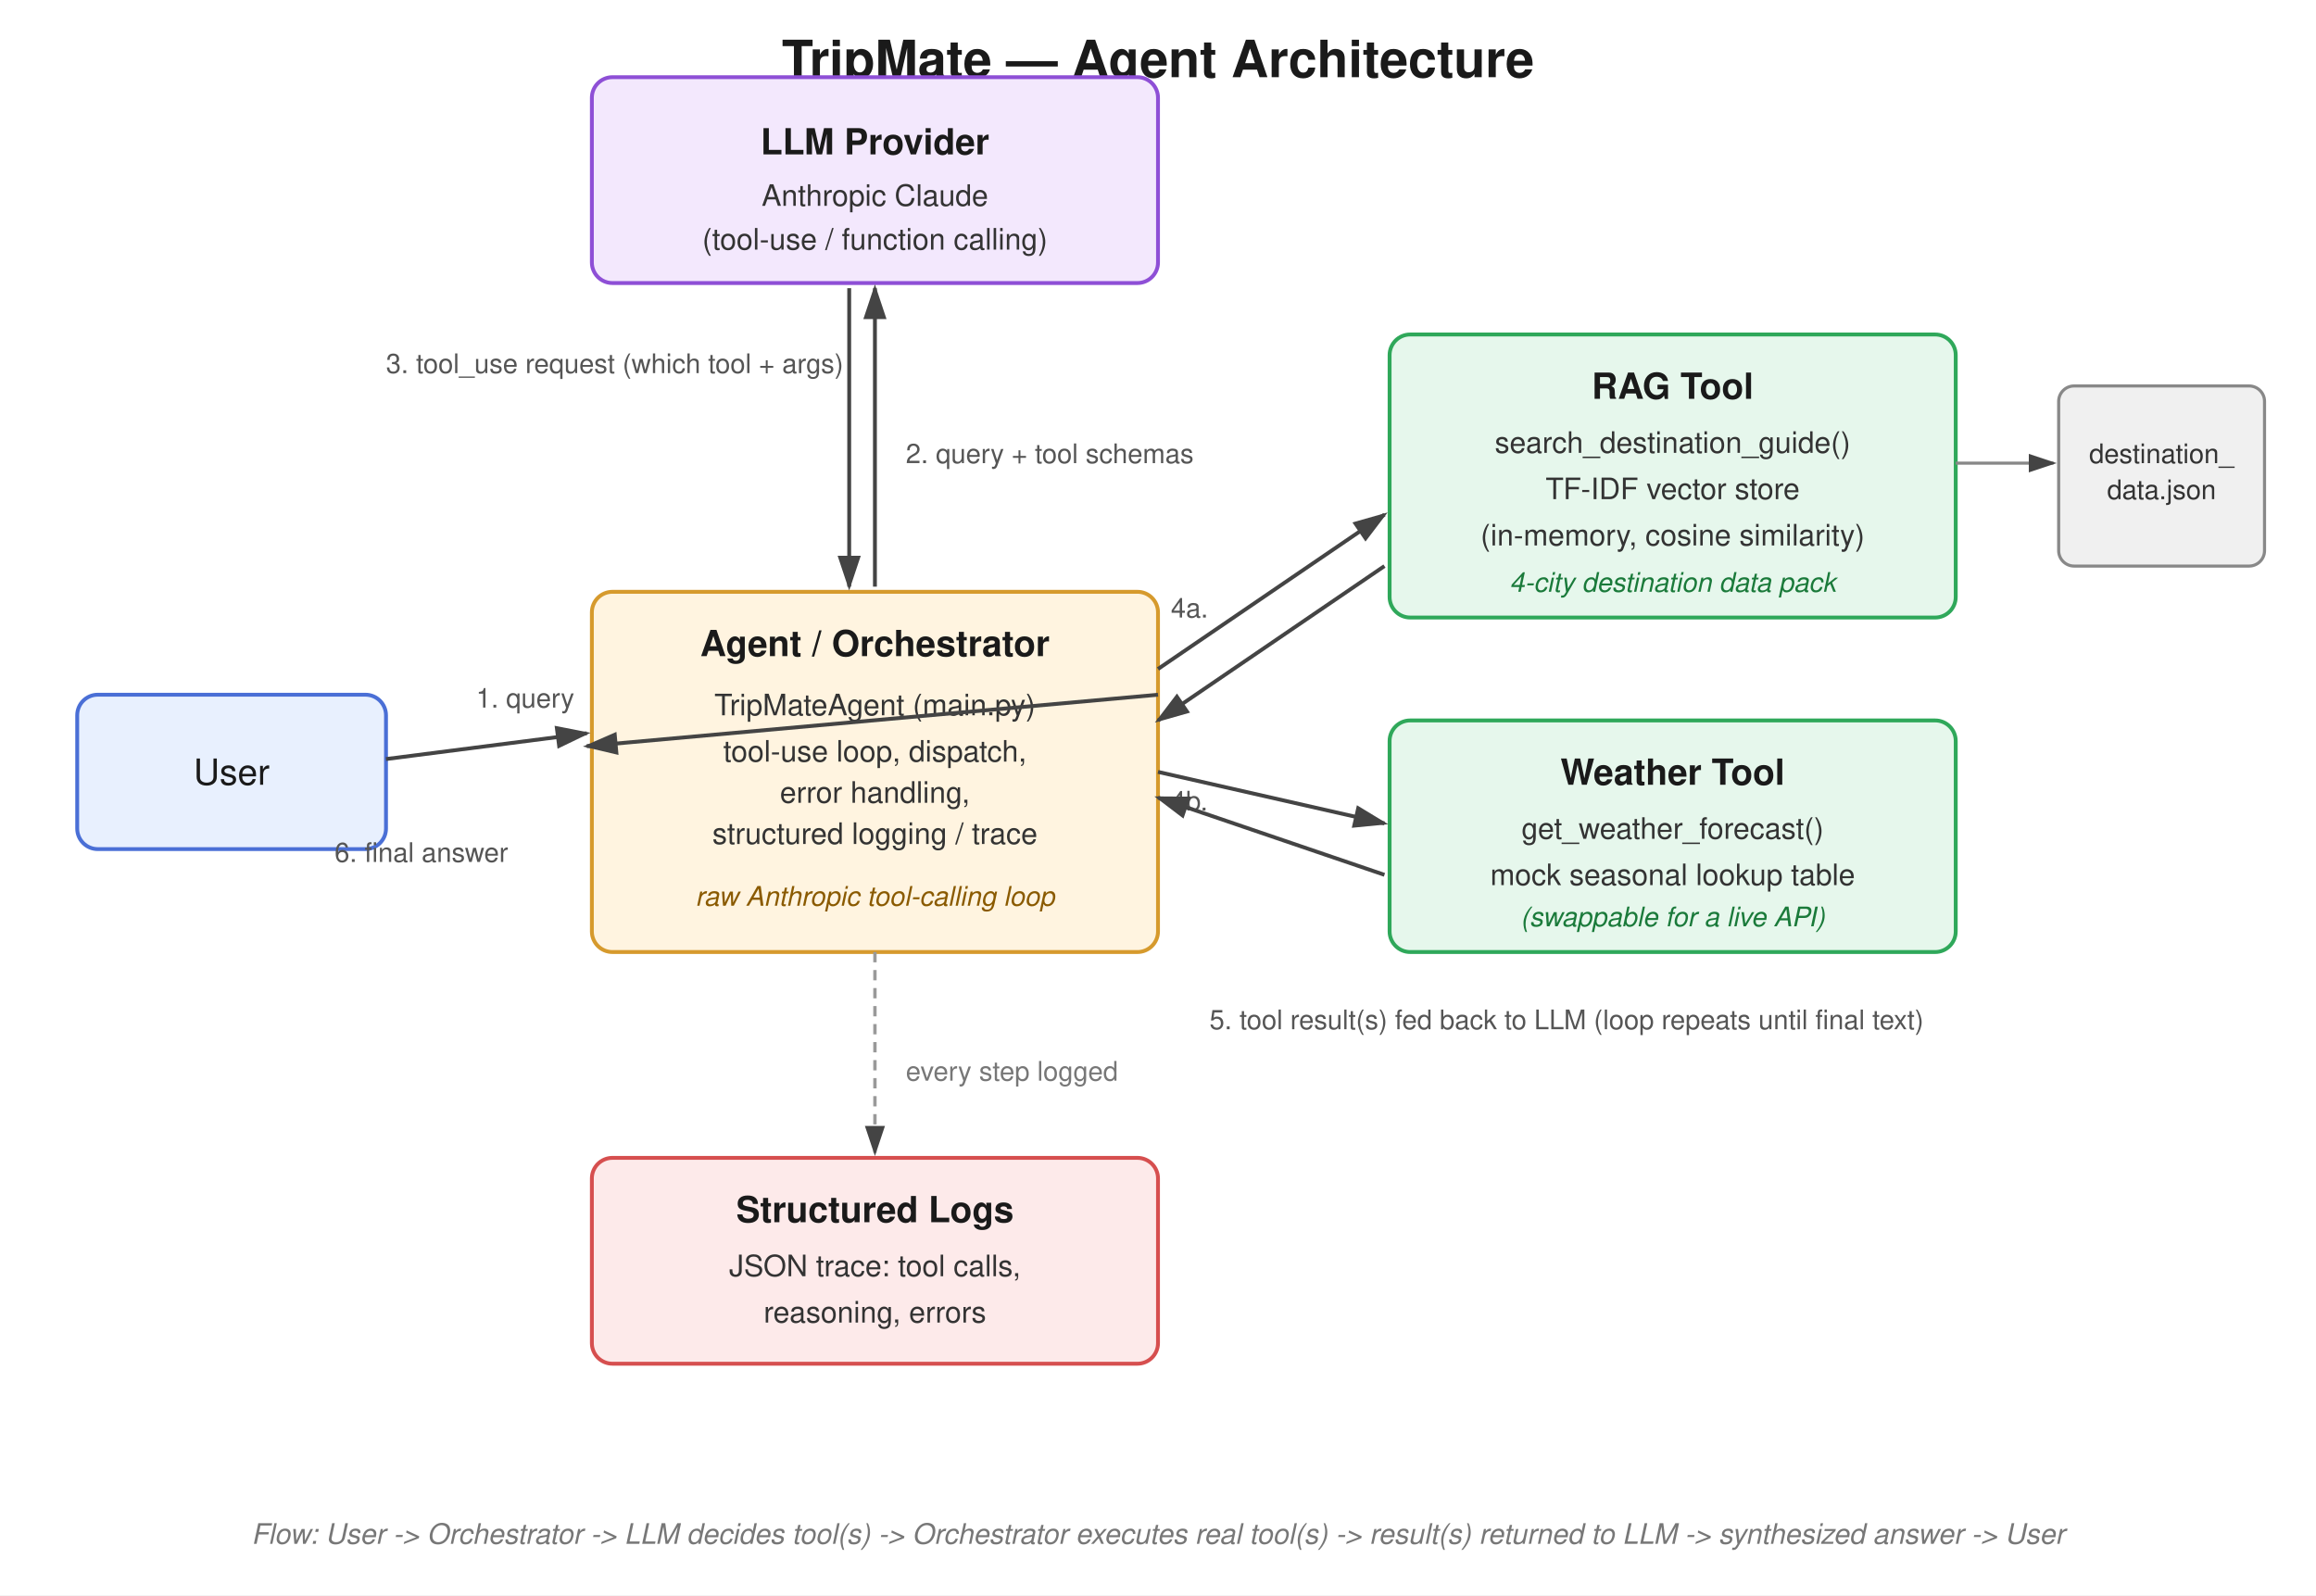
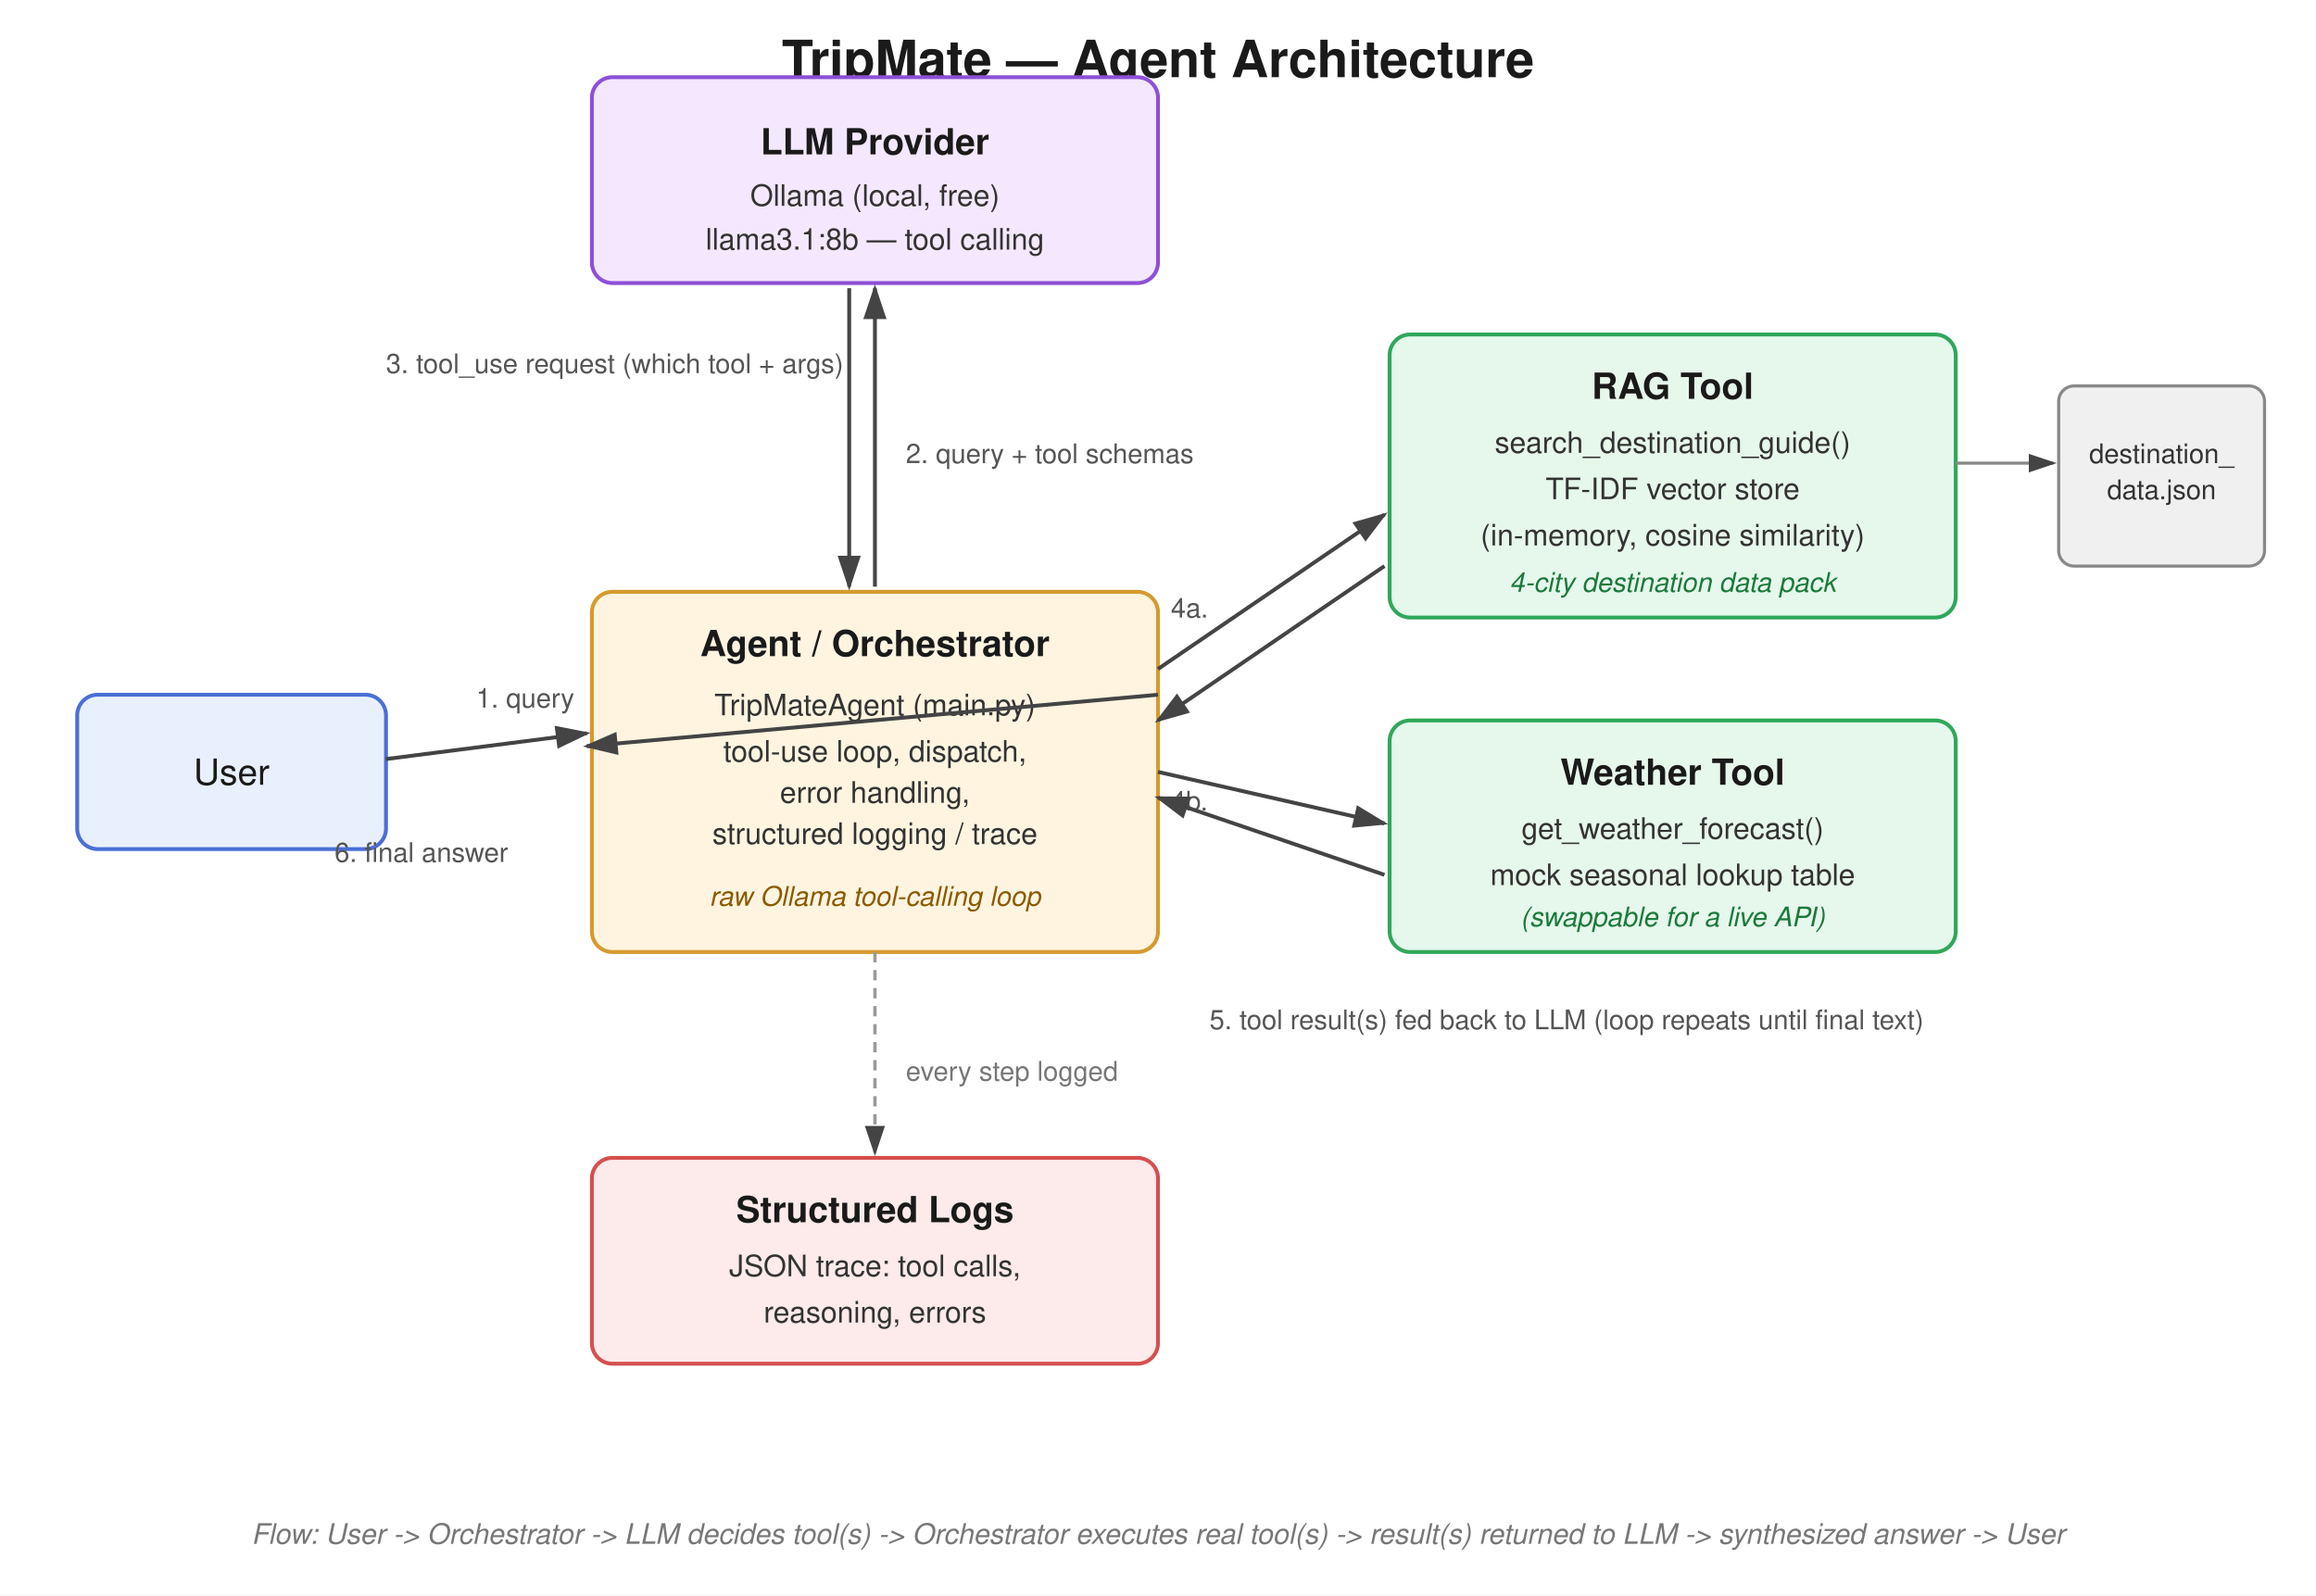
<svg xmlns="http://www.w3.org/2000/svg" viewBox="0 0 900 620" font-family="Helvetica, Arial, sans-serif">
  <defs>
    <marker id="arrow" markerWidth="10" markerHeight="10" refX="8" refY="3" orient="auto" markerUnits="strokeWidth">
      <path d="M0,0 L0,6 L9,3 z" fill="#444" />
    </marker>
  </defs>
  <rect width="900" height="620" fill="#ffffff" />
  <text x="450" y="30" text-anchor="middle" font-size="20" font-weight="bold" fill="#1a1a1a">TripMate — Agent Architecture</text>
  <rect x="30" y="270" width="120" height="60" rx="8" fill="#e8f0fe" stroke="#4a6fd6" stroke-width="1.5" />
  <text x="90" y="305" text-anchor="middle" font-size="14" fill="#1a1a1a">User</text>
  <rect x="230" y="230" width="220" height="140" rx="8" fill="#fff4e0" stroke="#d69a2d" stroke-width="1.5" />
  <text x="340" y="255" text-anchor="middle" font-size="14" font-weight="bold" fill="#1a1a1a">Agent / Orchestrator</text>
  <text x="340" y="278" text-anchor="middle" font-size="11.5" fill="#333">TripMateAgent (main.py)</text>
  <text x="340" y="296" text-anchor="middle" font-size="11.5" fill="#333">tool-use loop, dispatch,</text>
  <text x="340" y="312" text-anchor="middle" font-size="11.5" fill="#333">error handling,</text>
  <text x="340" y="328" text-anchor="middle" font-size="11.5" fill="#333">structured logging / trace</text>
-   <text x="340" y="352" text-anchor="middle" font-size="10.5" fill="#8a5a00" font-style="italic">raw Anthropic tool-calling loop</text>
+   <text x="340" y="352" text-anchor="middle" font-size="10.5" fill="#8a5a00" font-style="italic">raw Ollama tool-calling loop</text>
  <rect x="230" y="30" width="220" height="80" rx="8" fill="#f3e8fd" stroke="#8e4fd6" stroke-width="1.5" />
  <text x="340" y="60" text-anchor="middle" font-size="14" font-weight="bold" fill="#1a1a1a">LLM Provider</text>
-   <text x="340" y="80" text-anchor="middle" font-size="11.5" fill="#333">Anthropic Claude</text>
-   <text x="340" y="97" text-anchor="middle" font-size="11.5" fill="#333">(tool-use / function calling)</text>
+   <text x="340" y="80" text-anchor="middle" font-size="11.5" fill="#333">Ollama (local, free)</text>
+   <text x="340" y="97" text-anchor="middle" font-size="11.5" fill="#333">llama3.1:8b — tool calling</text>
  <rect x="540" y="130" width="220" height="110" rx="8" fill="#e6f7ec" stroke="#2fa85a" stroke-width="1.5" />
  <text x="650" y="155" text-anchor="middle" font-size="14" font-weight="bold" fill="#1a1a1a">RAG Tool</text>
  <text x="650" y="176" text-anchor="middle" font-size="11.5" fill="#333">search_destination_guide()</text>
  <text x="650" y="194" text-anchor="middle" font-size="11.5" fill="#333">TF-IDF vector store</text>
  <text x="650" y="212" text-anchor="middle" font-size="11.5" fill="#333">(in-memory, cosine similarity)</text>
  <text x="650" y="230" text-anchor="middle" font-size="10.5" fill="#1a7a3a" font-style="italic">4-city destination data pack</text>
  <rect x="540" y="280" width="220" height="90" rx="8" fill="#e6f7ec" stroke="#2fa85a" stroke-width="1.5" />
  <text x="650" y="305" text-anchor="middle" font-size="14" font-weight="bold" fill="#1a1a1a">Weather Tool</text>
  <text x="650" y="326" text-anchor="middle" font-size="11.5" fill="#333">get_weather_forecast()</text>
  <text x="650" y="344" text-anchor="middle" font-size="11.5" fill="#333">mock seasonal lookup table</text>
  <text x="650" y="360" text-anchor="middle" font-size="10.5" fill="#1a7a3a" font-style="italic">(swappable for a live API)</text>
  <rect x="800" y="150" width="80" height="70" rx="6" fill="#f0f0f0" stroke="#888" stroke-width="1.2" />
  <text x="840" y="180" text-anchor="middle" font-size="10.5" fill="#333">destination_</text>
  <text x="840" y="194" text-anchor="middle" font-size="10.5" fill="#333">data.json</text>
  <rect x="230" y="450" width="220" height="80" rx="8" fill="#fdeaea" stroke="#d64f4f" stroke-width="1.5" />
  <text x="340" y="475" text-anchor="middle" font-size="14" font-weight="bold" fill="#1a1a1a">Structured Logs</text>
  <text x="340" y="496" text-anchor="middle" font-size="11.5" fill="#333">JSON trace: tool calls,</text>
  <text x="340" y="514" text-anchor="middle" font-size="11.5" fill="#333">reasoning, errors</text>
  <line x1="150" y1="295" x2="228" y2="285" stroke="#444" stroke-width="1.5" marker-end="url(#arrow)" />
  <text x="185" y="275" font-size="10.5" fill="#555">1. query</text>
  <line x1="450" y1="270" x2="228" y2="290" stroke="#444" stroke-width="1.5" marker-end="url(#arrow)" />
  <text x="130" y="335" font-size="10.5" fill="#555">6. final answer</text>
  <line x1="340" y1="228" x2="340" y2="112" stroke="#444" stroke-width="1.5" marker-end="url(#arrow)" />
  <text x="352" y="180" font-size="10.5" fill="#555">2. query + tool schemas</text>
  <line x1="330" y1="112" x2="330" y2="228" stroke="#444" stroke-width="1.5" marker-end="url(#arrow)" />
  <text x="150" y="145" font-size="10.5" fill="#555">3. tool_use request (which tool + args)</text>
  <line x1="450" y1="260" x2="538" y2="200" stroke="#444" stroke-width="1.5" marker-end="url(#arrow)" />
  <text x="455" y="240" font-size="10.5" fill="#555">4a.</text>
  <line x1="538" y1="220" x2="450" y2="280" stroke="#444" stroke-width="1.5" marker-end="url(#arrow)" />
  <line x1="450" y1="300" x2="538" y2="320" stroke="#444" stroke-width="1.5" marker-end="url(#arrow)" />
  <text x="455" y="315" font-size="10.5" fill="#555">4b.</text>
  <line x1="538" y1="340" x2="450" y2="310" stroke="#444" stroke-width="1.5" marker-end="url(#arrow)" />
  <text x="470" y="400" font-size="10.5" fill="#555">5. tool result(s) fed back to LLM (loop repeats until final text)</text>
  <line x1="760" y1="180" x2="798" y2="180" stroke="#888" stroke-width="1.2" marker-end="url(#arrow)" />
  <line x1="340" y1="370" x2="340" y2="448" stroke="#999" stroke-width="1.3" stroke-dasharray="4,3" marker-end="url(#arrow)" />
  <text x="352" y="420" font-size="10.5" fill="#777">every step logged</text>
  <text x="450" y="600" text-anchor="middle" font-size="11" fill="#777" font-style="italic">Flow: User -&gt; Orchestrator -&gt; LLM decides tool(s) -&gt; Orchestrator executes real tool(s) -&gt; result(s) returned to LLM -&gt; synthesized answer -&gt; User</text>
</svg>
